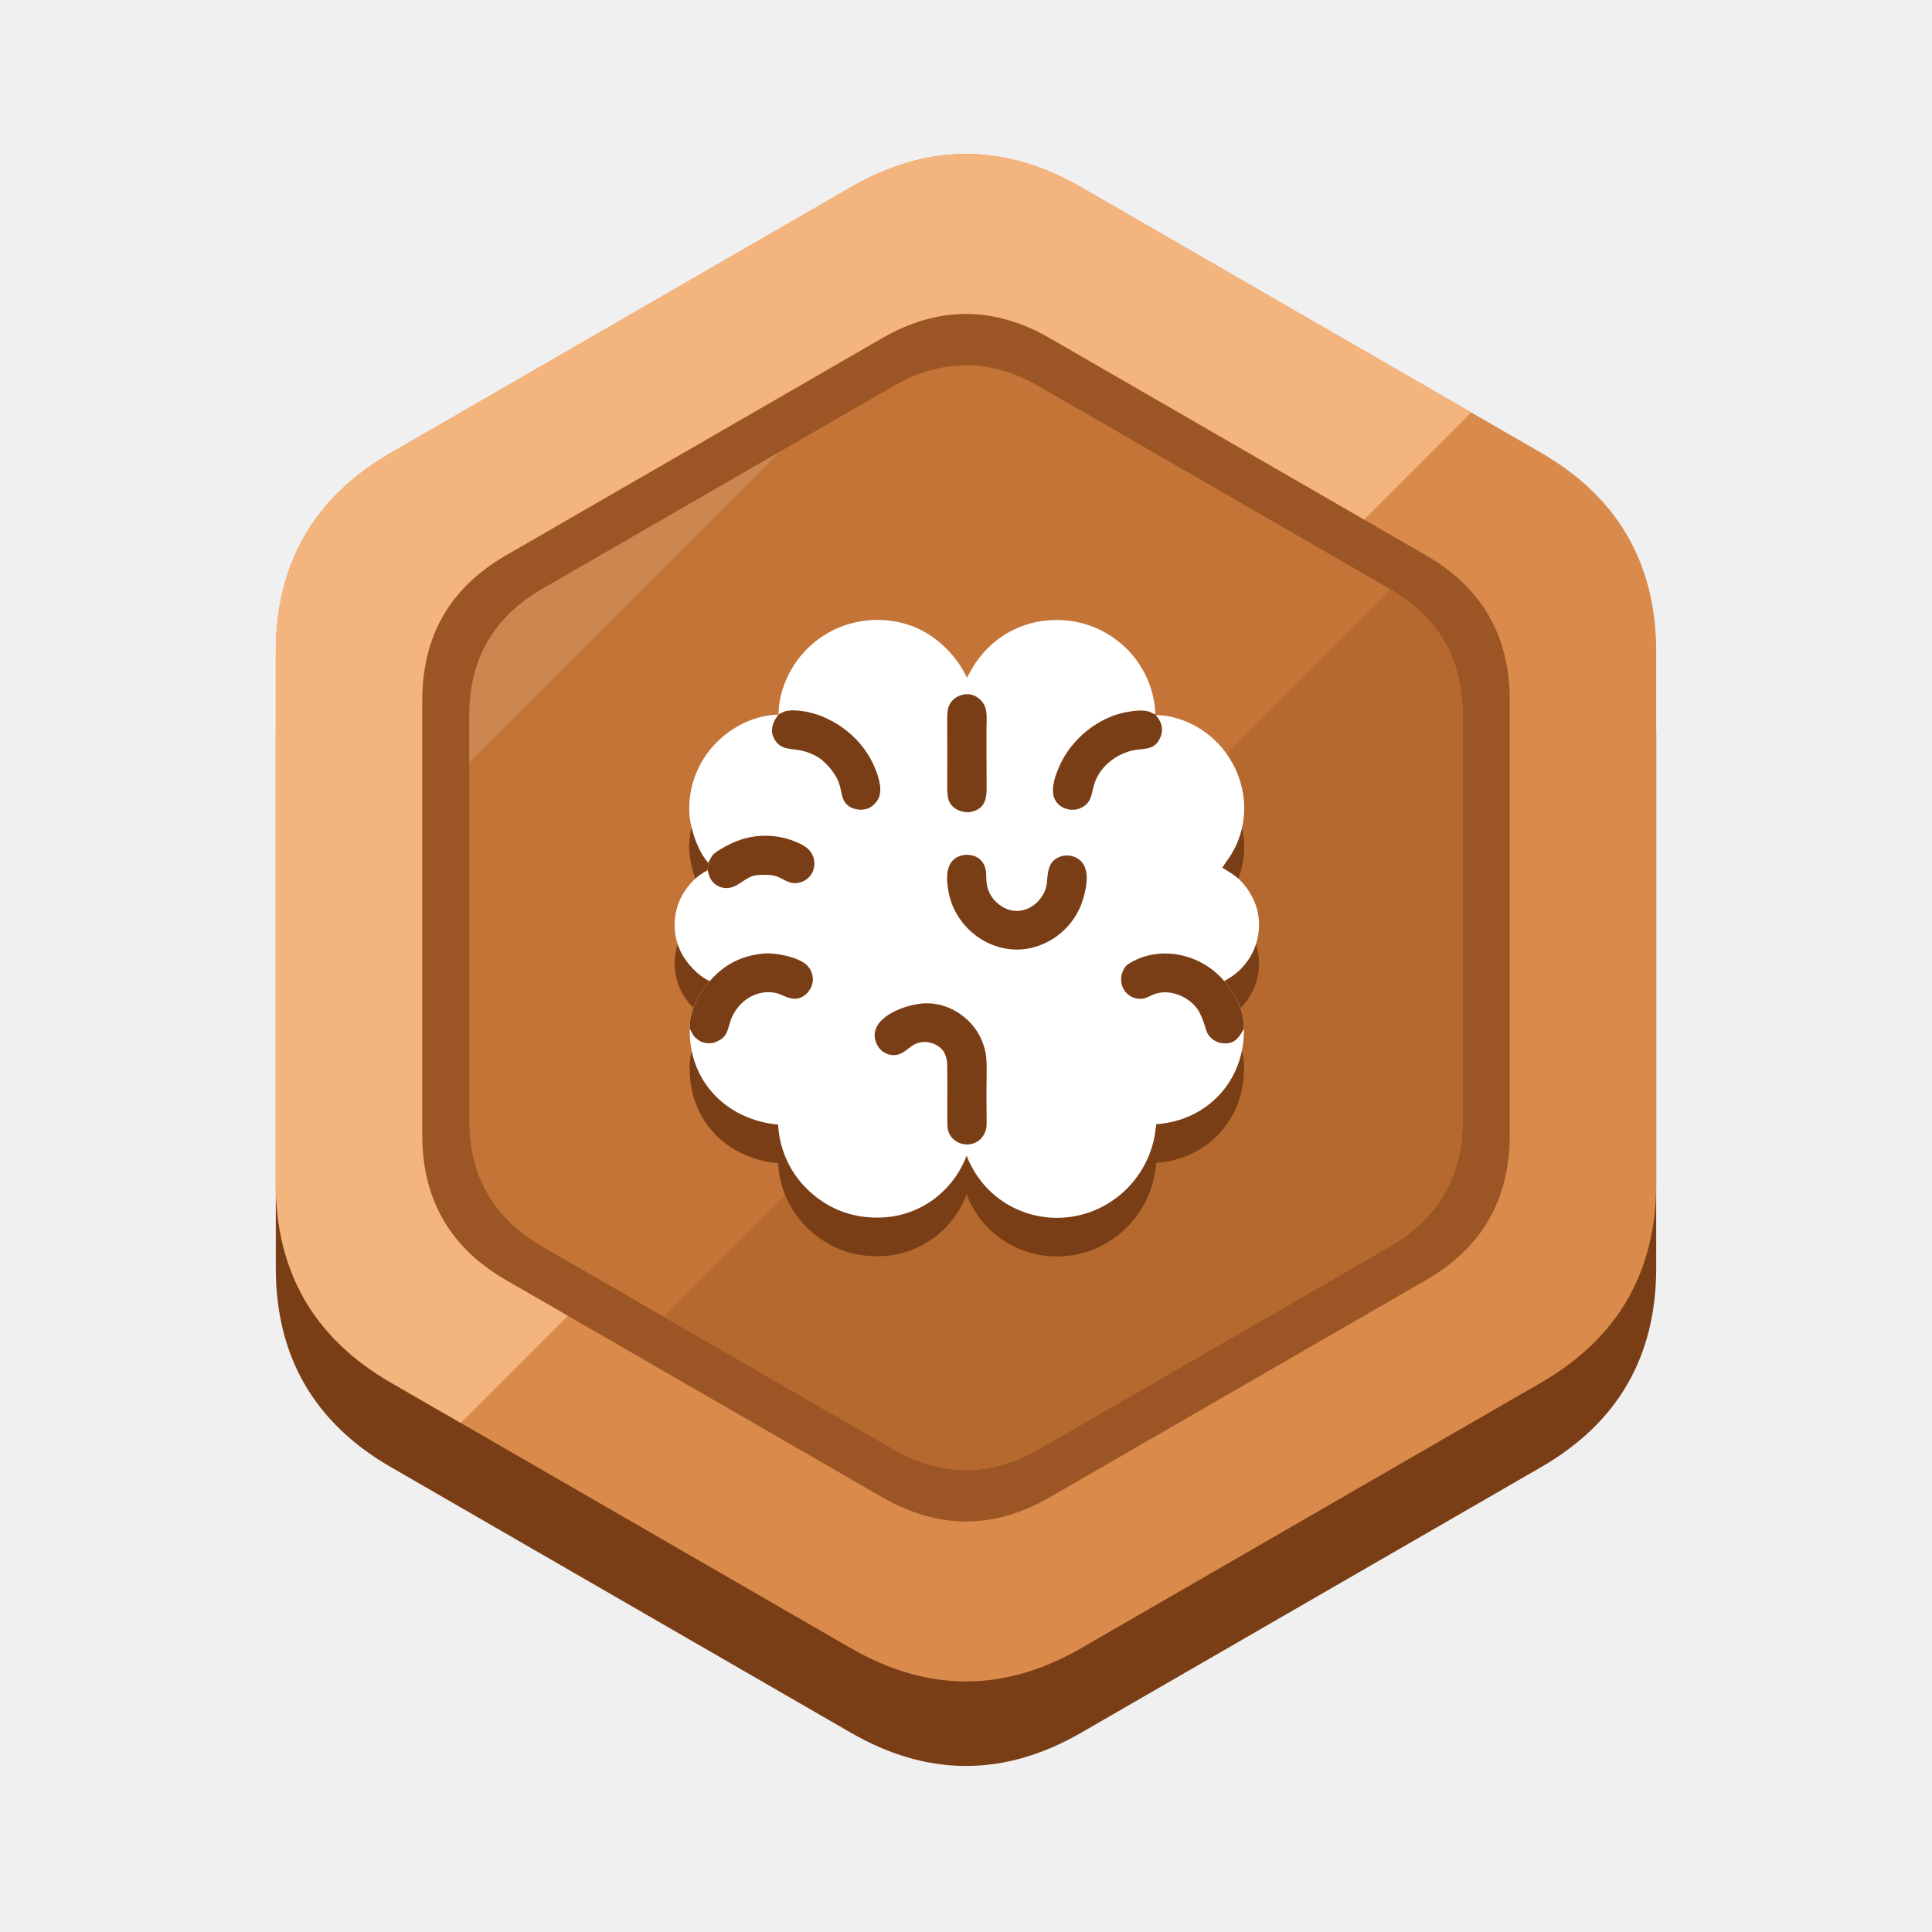
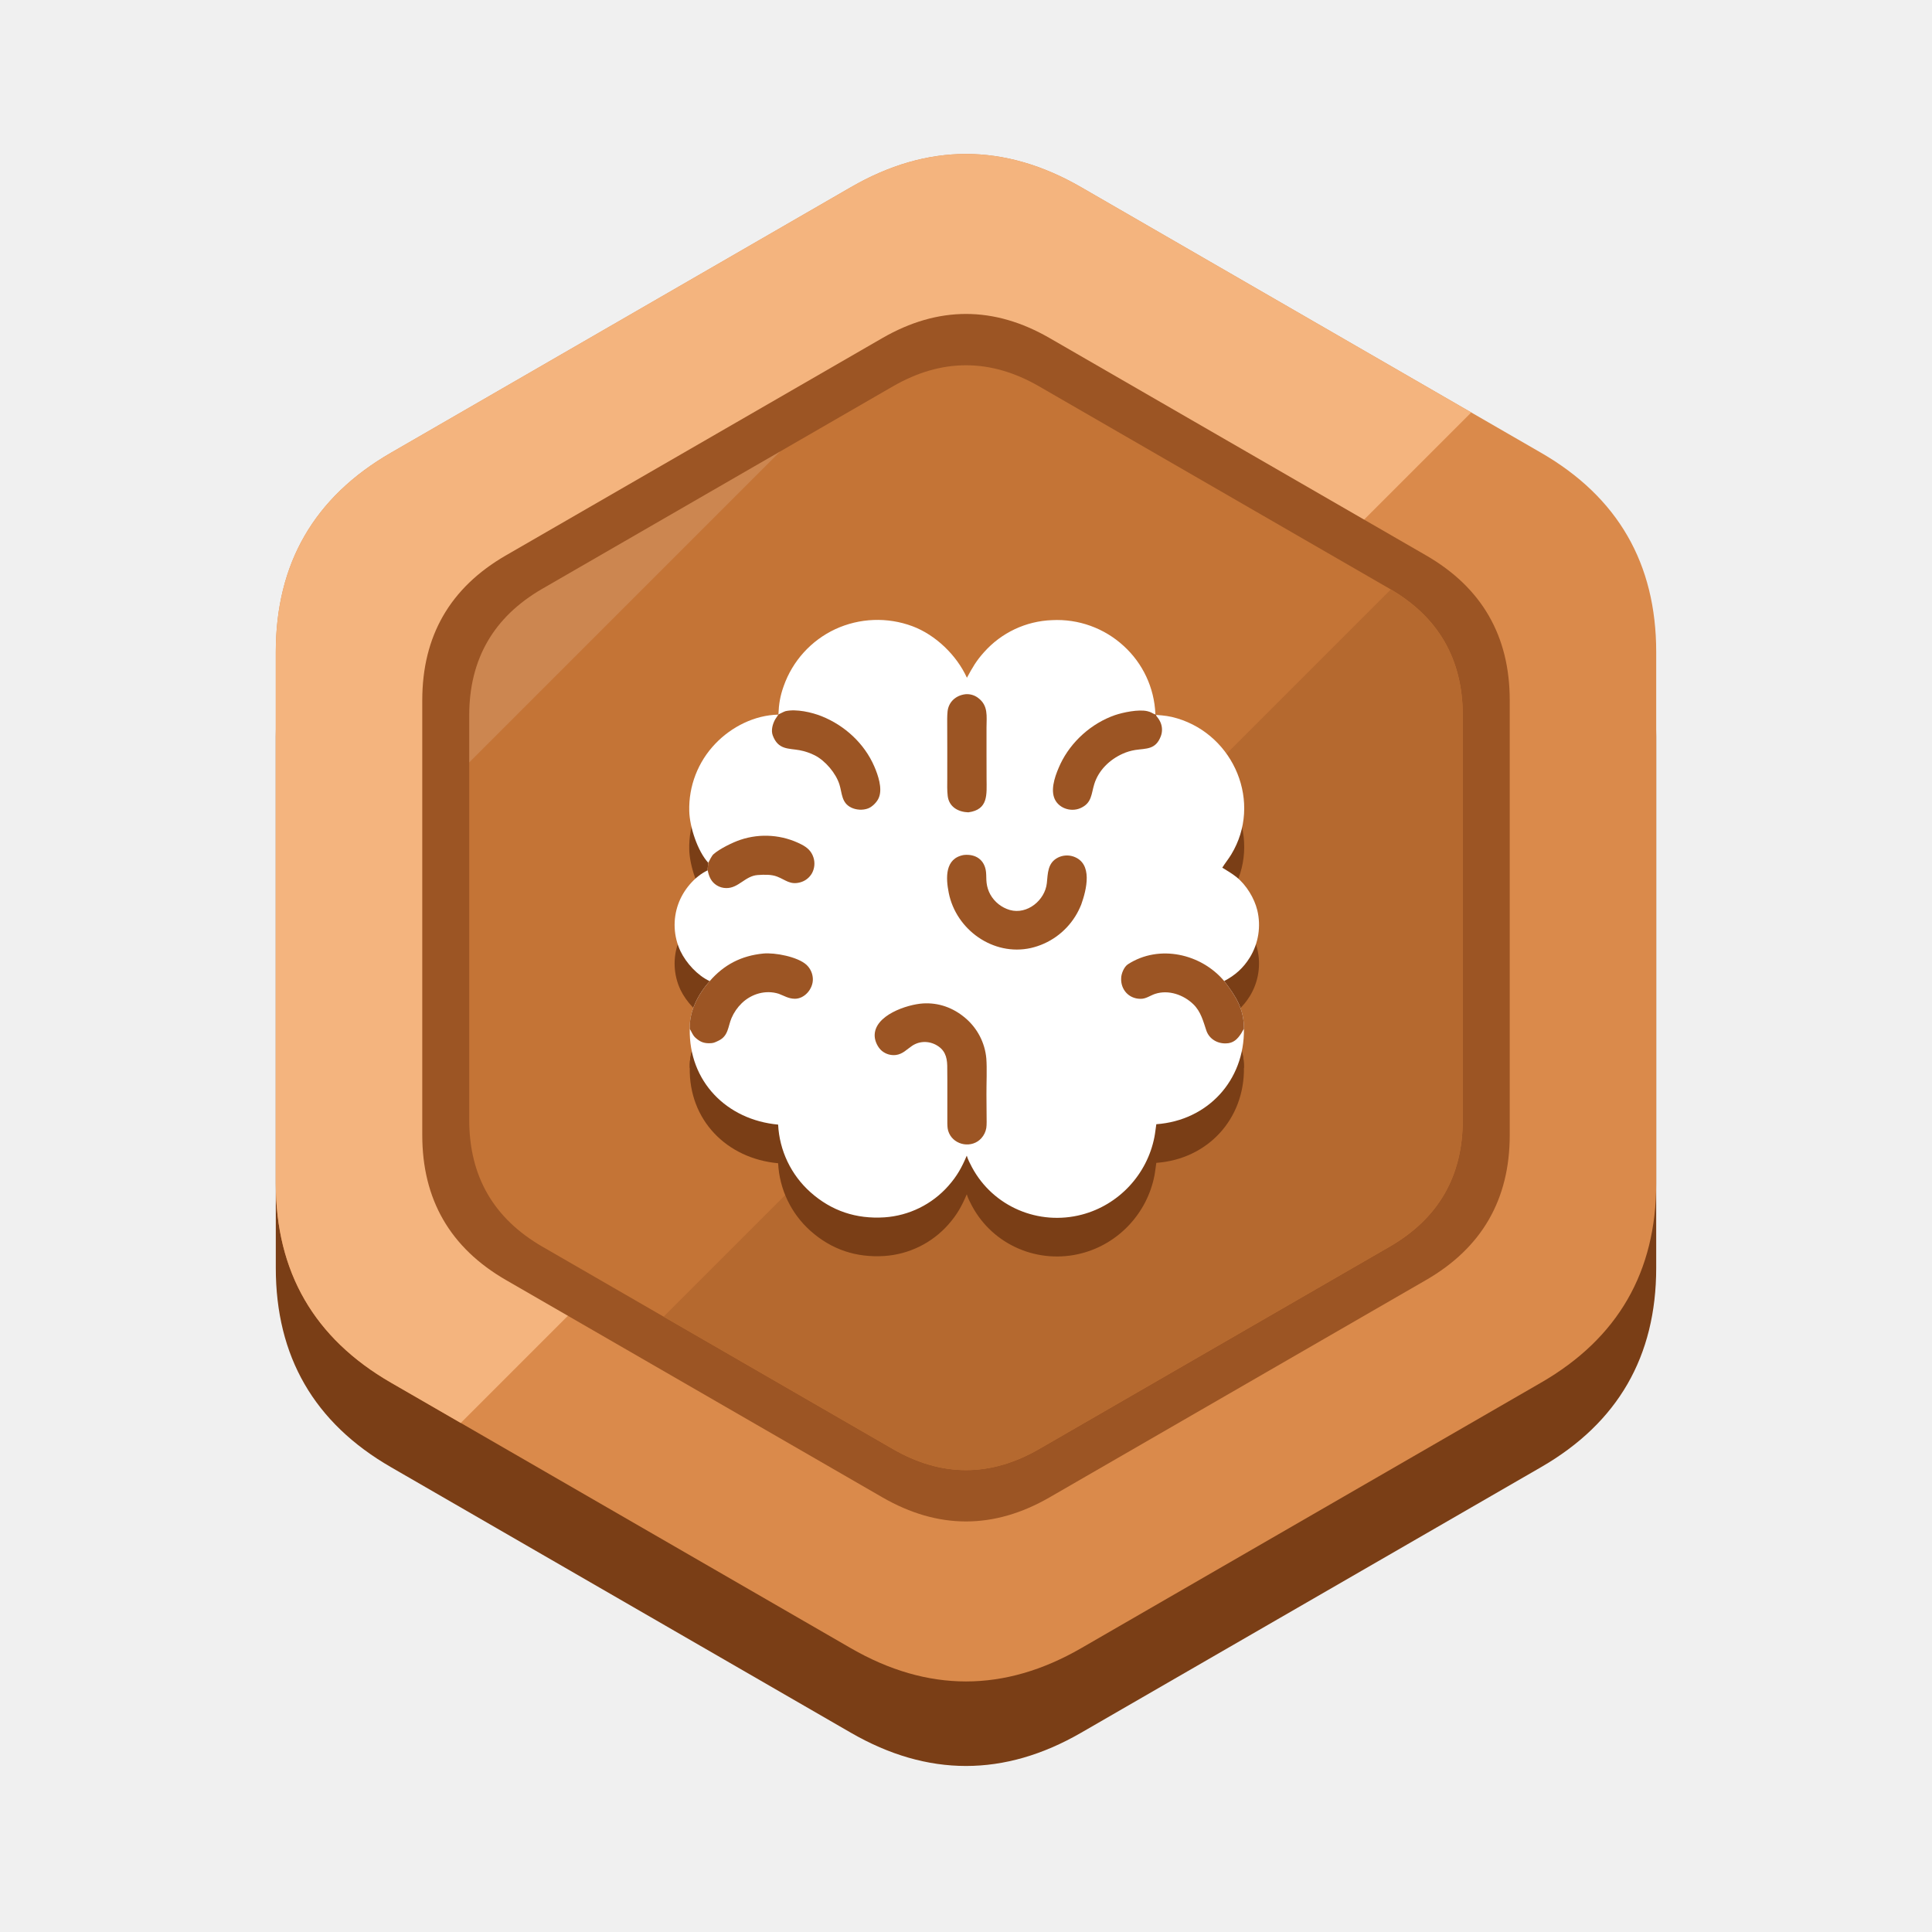
<svg xmlns="http://www.w3.org/2000/svg" viewBox="0 0 160 160" width="160" height="160">
  <defs>
    <clipPath id="A-memoire-bronze-o">
      <path d="M70.47 15.50Q80.00 10.00 89.53 15.50L127.63 37.50Q137.16 43.00 137.16 54.00L137.16 98.00Q137.16 109.00 127.63 114.50L89.53 136.50Q80.00 142.00 70.47 136.50L32.37 114.50Q22.84 109.00 22.84 98.00L22.84 54.00Q22.84 43.00 32.37 37.50Z" />
    </clipPath>
    <clipPath id="A-memoire-bronze-f">
      <path d="M73.94 32.00Q80.00 28.50 86.06 32.00L115.07 48.75Q121.14 52.25 121.14 59.25L121.14 92.75Q121.14 99.75 115.07 103.25L86.06 120.00Q80.00 123.50 73.94 120.00L44.93 103.25Q38.86 99.75 38.86 92.75L38.86 59.25Q38.86 52.25 44.93 48.75Z" />
    </clipPath>
  </defs>
  <g fill="#7A3E16" transform="translate(0 7)">
    <path d="M70.47 15.50Q80.00 10.00 89.53 15.50L127.63 37.50Q137.16 43.00 137.16 54.00L137.16 98.00Q137.16 109.00 127.63 114.50L89.53 136.50Q80.00 142.00 70.47 136.50L32.37 114.50Q22.84 109.00 22.84 98.00L22.84 54.00Q22.84 43.00 32.37 37.50Z" />
  </g>
  <g fill="#DA8A4B">
    <path d="M70.47 15.50Q80.00 10.00 89.53 15.50L127.63 37.50Q137.16 43.00 137.16 54.00L137.16 98.00Q137.16 109.00 127.63 114.50L89.53 136.50Q80.00 142.00 70.47 136.50L32.37 114.50Q22.84 109.00 22.84 98.00L22.84 54.00Q22.84 43.00 32.37 37.50Z" />
  </g>
  <g fill="#F4B47E" clip-path="url(#A-memoire-bronze-o)">
    <polygon points="480,-324 -320,476 -320,-324" />
  </g>
  <g fill="#9C5524">
    <path d="M73.07 28.00Q80.00 24.00 86.93 28.00L118.11 46.00Q125.03 50.00 125.03 58.00L125.03 94.00Q125.03 102.00 118.11 106.00L86.93 124.00Q80.00 128.00 73.07 124.00L41.89 106.00Q34.97 102.00 34.97 94.00L34.97 58.00Q34.97 50.00 41.89 46.00Z" />
  </g>
  <g fill="#C47436">
    <path d="M73.94 32.00Q80.00 28.50 86.06 32.00L115.07 48.75Q121.14 52.25 121.14 59.25L121.14 92.75Q121.14 99.75 115.07 103.25L86.06 120.00Q80.00 123.50 73.94 120.00L44.93 103.25Q38.86 99.75 38.86 92.75L38.86 59.25Q38.86 52.25 44.93 48.75Z" />
  </g>
  <g fill="#B5692F" clip-path="url(#A-memoire-bronze-f)">
    <polygon points="480,-316 -320,484 480,476" />
  </g>
  <g fill="#FFFFFF" fill-opacity="0.13" clip-path="url(#A-memoire-bronze-f)">
    <polygon points="20,70 74,16 86,16 20,82" />
  </g>
  <g fill="#7A3E16" transform="translate(47 46.2) scale(0.0645)">
    <path d="M270.782 250.643C271.329 237.248 272.958 227.054 277.541 214.276C288.915 181.977 312.811 155.615 343.841 141.133C375.02 126.747 410.65 125.391 442.833 137.367C472.658 148.535 499.703 174.684 512.797 203.567C519.916 190.476 524.641 181.958 534.85 170.649C557.108 145.619 588.631 130.777 622.104 129.568C655.989 127.812 689.155 139.767 714.128 162.737C738.713 185.137 753.339 216.424 754.759 249.653C755.322 251.151 754.838 250.775 755.913 251.264C766.261 252.063 772.894 252.714 782.93 255.731C856.064 277.72 892.415 364.128 852.208 430.425C848.666 436.265 844.208 441.69 840.691 447.378C846.928 451.21 853.513 455.097 859.189 459.688C871.599 469.728 881.869 486.6 885.632 502.046C890.61 522.711 887.182 544.507 876.102 562.647C867.689 576.282 857.161 585.605 843.121 592.967C858.095 612.551 868.696 628.754 868.482 654.473C869.4 720.682 821.881 772.073 755.989 776.79C755.116 782.206 754.629 787.706 753.585 793.087C744.24 841.261 707.814 880.449 660.298 892.879C604.818 907.393 546.446 882.709 519.302 832.058C517.048 827.851 513.866 821.694 512.622 817.137C506.141 832.411 500.24 843.163 489.11 855.82C468.111 879.664 438.538 894.241 406.838 896.376C370.68 898.657 339.089 888.252 311.974 864.149C287.045 841.928 272.071 810.635 270.406 777.282C204.35 771.241 155.597 721.763 156.945 654.465C156.131 631.529 167.735 609.87 182.535 593.084C166.887 585.763 152.465 570.062 145.01 554.591C136.106 535.649 135.066 513.952 142.119 494.246C148.426 476.456 162.762 458.939 179.958 450.803C179.915 446.981 180.397 444.851 180.726 441.136C166.99 426.197 156.79 395.059 156.304 374.758C155.445 342.633 167.472 311.5 189.705 288.296C210.516 266.468 240.195 251.53 270.567 250.901L270.782 250.643Z" />
    <path d="M182.535 593.084C200.908 571.963 223.041 560.419 251.406 557.64C266.267 556.184 295.573 561.795 306.805 572.111C311.863 576.842 314.816 583.401 315.003 590.324C315.339 602.927 304.368 615.937 291.624 615.701C283.708 615.554 278.374 612.02 271.245 609.317C254.338 603.977 236.305 609.332 223.801 621.308C218.153 626.782 213.647 633.322 210.544 640.549C205.842 651.725 206.64 663.526 193.731 669.611C188.909 671.884 187.405 672.875 181.554 672.831C174.142 672.776 169.592 670.538 164.22 665.708C160.233 662.123 158.854 656.837 156.945 654.465C156.131 631.529 167.735 609.87 182.535 593.084Z" />
    <path d="M868.482 654.473C867.286 655.697 866.139 658.44 865.113 660.012C860.215 667.512 854.996 672.907 845.344 673.011C834.315 673.385 823.822 667.267 820.193 656.417C816.185 644.435 813.149 632.173 803.624 622.869C791.07 610.605 771.753 603.833 754.552 609.405C748.17 611.472 742.508 616.098 735.416 615.773C720.654 615.656 710.12 603.852 710.856 589.256C710.933 583.548 714.536 574.659 719.56 571.411C759.731 545.448 813.596 557.891 843.121 592.967C858.095 612.551 868.696 628.754 868.482 654.473Z" />
    <path d="M755.913 251.264C755.868 251.575 755.823 251.887 755.779 252.199C757.972 254.815 759.754 257.36 761.149 260.385C763.826 266.223 764.013 272.899 761.668 278.877C755.042 296.016 743.122 294.155 729.022 296.268C723.426 297.158 717.972 298.785 712.804 301.108C696.023 308.681 681.938 322.213 676.374 339.942C672.327 352.836 673.433 364.408 658.557 370.949C645.717 376.594 629.098 370.624 624.615 356.961C620.279 343.749 627.325 326.12 632.859 314.19C646.526 285.444 672.809 261.981 702.882 251.536C713.299 247.977 733.168 243.876 744.287 246.417C748.871 247.464 750.378 248.784 754.234 250.669L754.759 249.653C755.322 251.151 754.838 250.775 755.913 251.264Z" />
    <path d="M270.782 250.643C272.968 249.687 278.285 246.776 280.04 246.393C293.818 243.389 313.593 247.864 326.234 252.918C355.976 264.81 381.175 287.967 393.92 317.486C398.657 328.458 404.587 345.529 399.801 357.324C397.717 362.81 391.5 369.239 385.83 371.355C379.112 373.862 370.757 373.38 364.302 370.259C351.669 364.151 352.631 351.819 349.138 340.631C344.634 326.207 331.095 310.204 317.655 303.26C311.465 300.121 304.86 297.877 298.039 296.596C283.773 293.985 270.501 296.325 263.497 277.582C261.034 270.99 263.404 262.605 266.765 256.764C267.764 255.028 269.939 252.286 270.567 250.901L270.782 250.643Z" />
    <path d="M180.726 441.136C182.032 438.541 185.239 432.073 187.32 430.204C195.206 423.125 212.421 414.746 222.067 411.578C247.855 402.964 276.025 405.103 300.216 417.513C307.629 421.301 313.132 426.015 315.766 434.312C317.875 440.908 317.255 448.073 314.045 454.209C310.766 460.227 305.135 464.612 298.498 466.317C285.688 469.676 280.067 463.087 269.075 458.833C261.444 455.88 252.29 456.33 244.3 456.845C227.949 457.899 219.616 474.024 203.475 473.587C199.287 473.512 195.197 472.309 191.636 470.105C184.495 465.666 181.755 459.112 180.07 451.336L179.958 450.803C179.915 446.981 180.397 444.851 180.726 441.136Z" />
    <path d="M508.794 431.103C523.886 429.516 535.659 437.134 537.343 453.052C537.834 457.695 537.502 462.453 538.1 467.08C538.714 472.226 540.31 477.206 542.802 481.75C548.224 491.46 557.255 498.641 567.937 501.735C590.275 508.024 613.048 489.198 615.422 467.273C616.768 454.839 616.229 441.37 629.586 434.495C635.661 431.437 642.694 430.886 649.171 432.96C675.145 441.519 666.333 475.819 659.544 494.848C657.315 500.271 654.995 505.022 651.859 510.005C638.994 530.582 618.459 545.185 594.799 550.582C546.549 561.233 498.884 527.116 489.458 479.668C485.708 460.792 484.234 435.467 508.794 431.103Z" />
    <path d="M456.472 621.709C476.677 620.496 495.18 627.266 510.526 640.237C526.161 653.353 535.947 672.141 537.734 692.47C538.714 704.981 537.818 725.03 537.884 738.257L538.072 765.733C538.099 769.943 538.362 777.704 537.696 781.621C536.868 786.502 534.672 791.047 531.362 794.729C519.545 807.941 497.075 804.274 489.883 788.294C487.866 783.811 487.798 780.37 487.655 775.625L487.676 720.813C487.646 715.856 487.509 710.691 487.565 705.726C487.697 694.26 486.448 683.973 476.291 676.877C466.217 669.839 452.976 669.137 442.546 676.052C435.573 680.675 430.456 686.776 421.589 687.91C415.135 688.675 408.649 686.771 403.632 682.639C398.429 678.332 394.642 670.375 394.374 663.734C393.285 636.812 436.443 622.909 456.472 621.709Z" />
    <path d="M510.957 224.688C516.739 224.196 522.499 225.861 527.126 229.363C540.455 239.26 538.014 252.859 537.966 267.535L537.967 300.117L538.039 333.26C538.1 353.196 540.664 372.864 514.62 376.349C501.692 375.917 489.874 369.447 488.151 355.41C487.238 347.971 487.574 340.353 487.575 332.855L487.594 296.044L487.51 265.714C487.489 259.385 487.324 253.378 487.928 247.059C489.126 234.527 498.669 226.101 510.957 224.688Z" />
  </g>
  <g transform="translate(47 43) scale(0.0645)">
    <g fill="#FFFFFF">
      <path d="M270.782 250.643C271.329 237.248 272.958 227.054 277.541 214.276C288.915 181.977 312.811 155.615 343.841 141.133C375.02 126.747 410.65 125.391 442.833 137.367C472.658 148.535 499.703 174.684 512.797 203.567C519.916 190.476 524.641 181.958 534.85 170.649C557.108 145.619 588.631 130.777 622.104 129.568C655.989 127.812 689.155 139.767 714.128 162.737C738.713 185.137 753.339 216.424 754.759 249.653C755.322 251.151 754.838 250.775 755.913 251.264C766.261 252.063 772.894 252.714 782.93 255.731C856.064 277.72 892.415 364.128 852.208 430.425C848.666 436.265 844.208 441.69 840.691 447.378C846.928 451.21 853.513 455.097 859.189 459.688C871.599 469.728 881.869 486.6 885.632 502.046C890.61 522.711 887.182 544.507 876.102 562.647C867.689 576.282 857.161 585.605 843.121 592.967C858.095 612.551 868.696 628.754 868.482 654.473C869.4 720.682 821.881 772.073 755.989 776.79C755.116 782.206 754.629 787.706 753.585 793.087C744.24 841.261 707.814 880.449 660.298 892.879C604.818 907.393 546.446 882.709 519.302 832.058C517.048 827.851 513.866 821.694 512.622 817.137C506.141 832.411 500.24 843.163 489.11 855.82C468.111 879.664 438.538 894.241 406.838 896.376C370.68 898.657 339.089 888.252 311.974 864.149C287.045 841.928 272.071 810.635 270.406 777.282C204.35 771.241 155.597 721.763 156.945 654.465C156.131 631.529 167.735 609.87 182.535 593.084C166.887 585.763 152.465 570.062 145.01 554.591C136.106 535.649 135.066 513.952 142.119 494.246C148.426 476.456 162.762 458.939 179.958 450.803C179.915 446.981 180.397 444.851 180.726 441.136C166.99 426.197 156.79 395.059 156.304 374.758C155.445 342.633 167.472 311.5 189.705 288.296C210.516 266.468 240.195 251.53 270.567 250.901L270.782 250.643Z" />
    </g>
-     <path fill="#7A3E16" d="M182.535 593.084C200.908 571.963 223.041 560.419 251.406 557.64C266.267 556.184 295.573 561.795 306.805 572.111C311.863 576.842 314.816 583.401 315.003 590.324C315.339 602.927 304.368 615.937 291.624 615.701C283.708 615.554 278.374 612.02 271.245 609.317C254.338 603.977 236.305 609.332 223.801 621.308C218.153 626.782 213.647 633.322 210.544 640.549C205.842 651.725 206.64 663.526 193.731 669.611C188.909 671.884 187.405 672.875 181.554 672.831C174.142 672.776 169.592 670.538 164.22 665.708C160.233 662.123 158.854 656.837 156.945 654.465C156.131 631.529 167.735 609.87 182.535 593.084Z" />
-     <path fill="#7A3E16" d="M868.482 654.473C867.286 655.697 866.139 658.44 865.113 660.012C860.215 667.512 854.996 672.907 845.344 673.011C834.315 673.385 823.822 667.267 820.193 656.417C816.185 644.435 813.149 632.173 803.624 622.869C791.07 610.605 771.753 603.833 754.552 609.405C748.17 611.472 742.508 616.098 735.416 615.773C720.654 615.656 710.12 603.852 710.856 589.256C710.933 583.548 714.536 574.659 719.56 571.411C759.731 545.448 813.596 557.891 843.121 592.967C858.095 612.551 868.696 628.754 868.482 654.473Z" />
-     <path fill="#7A3E16" d="M755.913 251.264C755.868 251.575 755.823 251.887 755.779 252.199C757.972 254.815 759.754 257.36 761.149 260.385C763.826 266.223 764.013 272.899 761.668 278.877C755.042 296.016 743.122 294.155 729.022 296.268C723.426 297.158 717.972 298.785 712.804 301.108C696.023 308.681 681.938 322.213 676.374 339.942C672.327 352.836 673.433 364.408 658.557 370.949C645.717 376.594 629.098 370.624 624.615 356.961C620.279 343.749 627.325 326.12 632.859 314.19C646.526 285.444 672.809 261.981 702.882 251.536C713.299 247.977 733.168 243.876 744.287 246.417C748.871 247.464 750.378 248.784 754.234 250.669L754.759 249.653C755.322 251.151 754.838 250.775 755.913 251.264Z" />
-     <path fill="#7A3E16" d="M270.782 250.643C272.968 249.687 278.285 246.776 280.04 246.393C293.818 243.389 313.593 247.864 326.234 252.918C355.976 264.81 381.175 287.967 393.92 317.486C398.657 328.458 404.587 345.529 399.801 357.324C397.717 362.81 391.5 369.239 385.83 371.355C379.112 373.862 370.757 373.38 364.302 370.259C351.669 364.151 352.631 351.819 349.138 340.631C344.634 326.207 331.095 310.204 317.655 303.26C311.465 300.121 304.86 297.877 298.039 296.596C283.773 293.985 270.501 296.325 263.497 277.582C261.034 270.99 263.404 262.605 266.765 256.764C267.764 255.028 269.939 252.286 270.567 250.901L270.782 250.643Z" />
-     <path fill="#7A3E16" d="M180.726 441.136C182.032 438.541 185.239 432.073 187.32 430.204C195.206 423.125 212.421 414.746 222.067 411.578C247.855 402.964 276.025 405.103 300.216 417.513C307.629 421.301 313.132 426.015 315.766 434.312C317.875 440.908 317.255 448.073 314.045 454.209C310.766 460.227 305.135 464.612 298.498 466.317C285.688 469.676 280.067 463.087 269.075 458.833C261.444 455.88 252.29 456.33 244.3 456.845C227.949 457.899 219.616 474.024 203.475 473.587C199.287 473.512 195.197 472.309 191.636 470.105C184.495 465.666 181.755 459.112 180.07 451.336L179.958 450.803C179.915 446.981 180.397 444.851 180.726 441.136Z" />
-     <path fill="#7A3E16" d="M508.794 431.103C523.886 429.516 535.659 437.134 537.343 453.052C537.834 457.695 537.502 462.453 538.1 467.08C538.714 472.226 540.31 477.206 542.802 481.75C548.224 491.46 557.255 498.641 567.937 501.735C590.275 508.024 613.048 489.198 615.422 467.273C616.768 454.839 616.229 441.37 629.586 434.495C635.661 431.437 642.694 430.886 649.171 432.96C675.145 441.519 666.333 475.819 659.544 494.848C657.315 500.271 654.995 505.022 651.859 510.005C638.994 530.582 618.459 545.185 594.799 550.582C546.549 561.233 498.884 527.116 489.458 479.668C485.708 460.792 484.234 435.467 508.794 431.103Z" />
-     <path fill="#7A3E16" d="M456.472 621.709C476.677 620.496 495.18 627.266 510.526 640.237C526.161 653.353 535.947 672.141 537.734 692.47C538.714 704.981 537.818 725.03 537.884 738.257L538.072 765.733C538.099 769.943 538.362 777.704 537.696 781.621C536.868 786.502 534.672 791.047 531.362 794.729C519.545 807.941 497.075 804.274 489.883 788.294C487.866 783.811 487.798 780.37 487.655 775.625L487.676 720.813C487.646 715.856 487.509 710.691 487.565 705.726C487.697 694.26 486.448 683.973 476.291 676.877C466.217 669.839 452.976 669.137 442.546 676.052C435.573 680.675 430.456 686.776 421.589 687.91C415.135 688.675 408.649 686.771 403.632 682.639C398.429 678.332 394.642 670.375 394.374 663.734C393.285 636.812 436.443 622.909 456.472 621.709Z" />
-     <path fill="#7A3E16" d="M510.957 224.688C516.739 224.196 522.499 225.861 527.126 229.363C540.455 239.26 538.014 252.859 537.966 267.535L537.967 300.117L538.039 333.26C538.1 353.196 540.664 372.864 514.62 376.349C501.692 375.917 489.874 369.447 488.151 355.41C487.238 347.971 487.574 340.353 487.575 332.855L487.594 296.044L487.51 265.714C487.489 259.385 487.324 253.378 487.928 247.059C489.126 234.527 498.669 226.101 510.957 224.688Z" />
+     <path fill="#9C5524" d="M182.535 593.084C200.908 571.963 223.041 560.419 251.406 557.64C266.267 556.184 295.573 561.795 306.805 572.111C311.863 576.842 314.816 583.401 315.003 590.324C315.339 602.927 304.368 615.937 291.624 615.701C283.708 615.554 278.374 612.02 271.245 609.317C254.338 603.977 236.305 609.332 223.801 621.308C218.153 626.782 213.647 633.322 210.544 640.549C205.842 651.725 206.64 663.526 193.731 669.611C188.909 671.884 187.405 672.875 181.554 672.831C174.142 672.776 169.592 670.538 164.22 665.708C160.233 662.123 158.854 656.837 156.945 654.465C156.131 631.529 167.735 609.87 182.535 593.084Z" />
+     <path fill="#9C5524" d="M868.482 654.473C867.286 655.697 866.139 658.44 865.113 660.012C860.215 667.512 854.996 672.907 845.344 673.011C834.315 673.385 823.822 667.267 820.193 656.417C816.185 644.435 813.149 632.173 803.624 622.869C791.07 610.605 771.753 603.833 754.552 609.405C748.17 611.472 742.508 616.098 735.416 615.773C720.654 615.656 710.12 603.852 710.856 589.256C710.933 583.548 714.536 574.659 719.56 571.411C759.731 545.448 813.596 557.891 843.121 592.967C858.095 612.551 868.696 628.754 868.482 654.473Z" />
+     <path fill="#9C5524" d="M755.913 251.264C755.868 251.575 755.823 251.887 755.779 252.199C757.972 254.815 759.754 257.36 761.149 260.385C763.826 266.223 764.013 272.899 761.668 278.877C755.042 296.016 743.122 294.155 729.022 296.268C723.426 297.158 717.972 298.785 712.804 301.108C696.023 308.681 681.938 322.213 676.374 339.942C672.327 352.836 673.433 364.408 658.557 370.949C645.717 376.594 629.098 370.624 624.615 356.961C620.279 343.749 627.325 326.12 632.859 314.19C646.526 285.444 672.809 261.981 702.882 251.536C713.299 247.977 733.168 243.876 744.287 246.417C748.871 247.464 750.378 248.784 754.234 250.669L754.759 249.653C755.322 251.151 754.838 250.775 755.913 251.264Z" />
+     <path fill="#9C5524" d="M270.782 250.643C272.968 249.687 278.285 246.776 280.04 246.393C293.818 243.389 313.593 247.864 326.234 252.918C355.976 264.81 381.175 287.967 393.92 317.486C398.657 328.458 404.587 345.529 399.801 357.324C397.717 362.81 391.5 369.239 385.83 371.355C379.112 373.862 370.757 373.38 364.302 370.259C351.669 364.151 352.631 351.819 349.138 340.631C344.634 326.207 331.095 310.204 317.655 303.26C311.465 300.121 304.86 297.877 298.039 296.596C283.773 293.985 270.501 296.325 263.497 277.582C261.034 270.99 263.404 262.605 266.765 256.764C267.764 255.028 269.939 252.286 270.567 250.901L270.782 250.643Z" />
+     <path fill="#9C5524" d="M180.726 441.136C182.032 438.541 185.239 432.073 187.32 430.204C195.206 423.125 212.421 414.746 222.067 411.578C247.855 402.964 276.025 405.103 300.216 417.513C307.629 421.301 313.132 426.015 315.766 434.312C317.875 440.908 317.255 448.073 314.045 454.209C310.766 460.227 305.135 464.612 298.498 466.317C285.688 469.676 280.067 463.087 269.075 458.833C261.444 455.88 252.29 456.33 244.3 456.845C227.949 457.899 219.616 474.024 203.475 473.587C199.287 473.512 195.197 472.309 191.636 470.105C184.495 465.666 181.755 459.112 180.07 451.336L179.958 450.803C179.915 446.981 180.397 444.851 180.726 441.136Z" />
+     <path fill="#9C5524" d="M508.794 431.103C523.886 429.516 535.659 437.134 537.343 453.052C537.834 457.695 537.502 462.453 538.1 467.08C538.714 472.226 540.31 477.206 542.802 481.75C548.224 491.46 557.255 498.641 567.937 501.735C590.275 508.024 613.048 489.198 615.422 467.273C616.768 454.839 616.229 441.37 629.586 434.495C635.661 431.437 642.694 430.886 649.171 432.96C675.145 441.519 666.333 475.819 659.544 494.848C657.315 500.271 654.995 505.022 651.859 510.005C638.994 530.582 618.459 545.185 594.799 550.582C546.549 561.233 498.884 527.116 489.458 479.668C485.708 460.792 484.234 435.467 508.794 431.103Z" />
+     <path fill="#9C5524" d="M456.472 621.709C476.677 620.496 495.18 627.266 510.526 640.237C526.161 653.353 535.947 672.141 537.734 692.47C538.714 704.981 537.818 725.03 537.884 738.257L538.072 765.733C538.099 769.943 538.362 777.704 537.696 781.621C536.868 786.502 534.672 791.047 531.362 794.729C519.545 807.941 497.075 804.274 489.883 788.294C487.866 783.811 487.798 780.37 487.655 775.625L487.676 720.813C487.646 715.856 487.509 710.691 487.565 705.726C487.697 694.26 486.448 683.973 476.291 676.877C466.217 669.839 452.976 669.137 442.546 676.052C435.573 680.675 430.456 686.776 421.589 687.91C415.135 688.675 408.649 686.771 403.632 682.639C398.429 678.332 394.642 670.375 394.374 663.734C393.285 636.812 436.443 622.909 456.472 621.709Z" />
+     <path fill="#9C5524" d="M510.957 224.688C516.739 224.196 522.499 225.861 527.126 229.363C540.455 239.26 538.014 252.859 537.966 267.535L537.967 300.117L538.039 333.26C538.1 353.196 540.664 372.864 514.62 376.349C501.692 375.917 489.874 369.447 488.151 355.41C487.238 347.971 487.574 340.353 487.575 332.855L487.594 296.044L487.51 265.714C487.489 259.385 487.324 253.378 487.928 247.059C489.126 234.527 498.669 226.101 510.957 224.688Z" />
  </g>
</svg>
